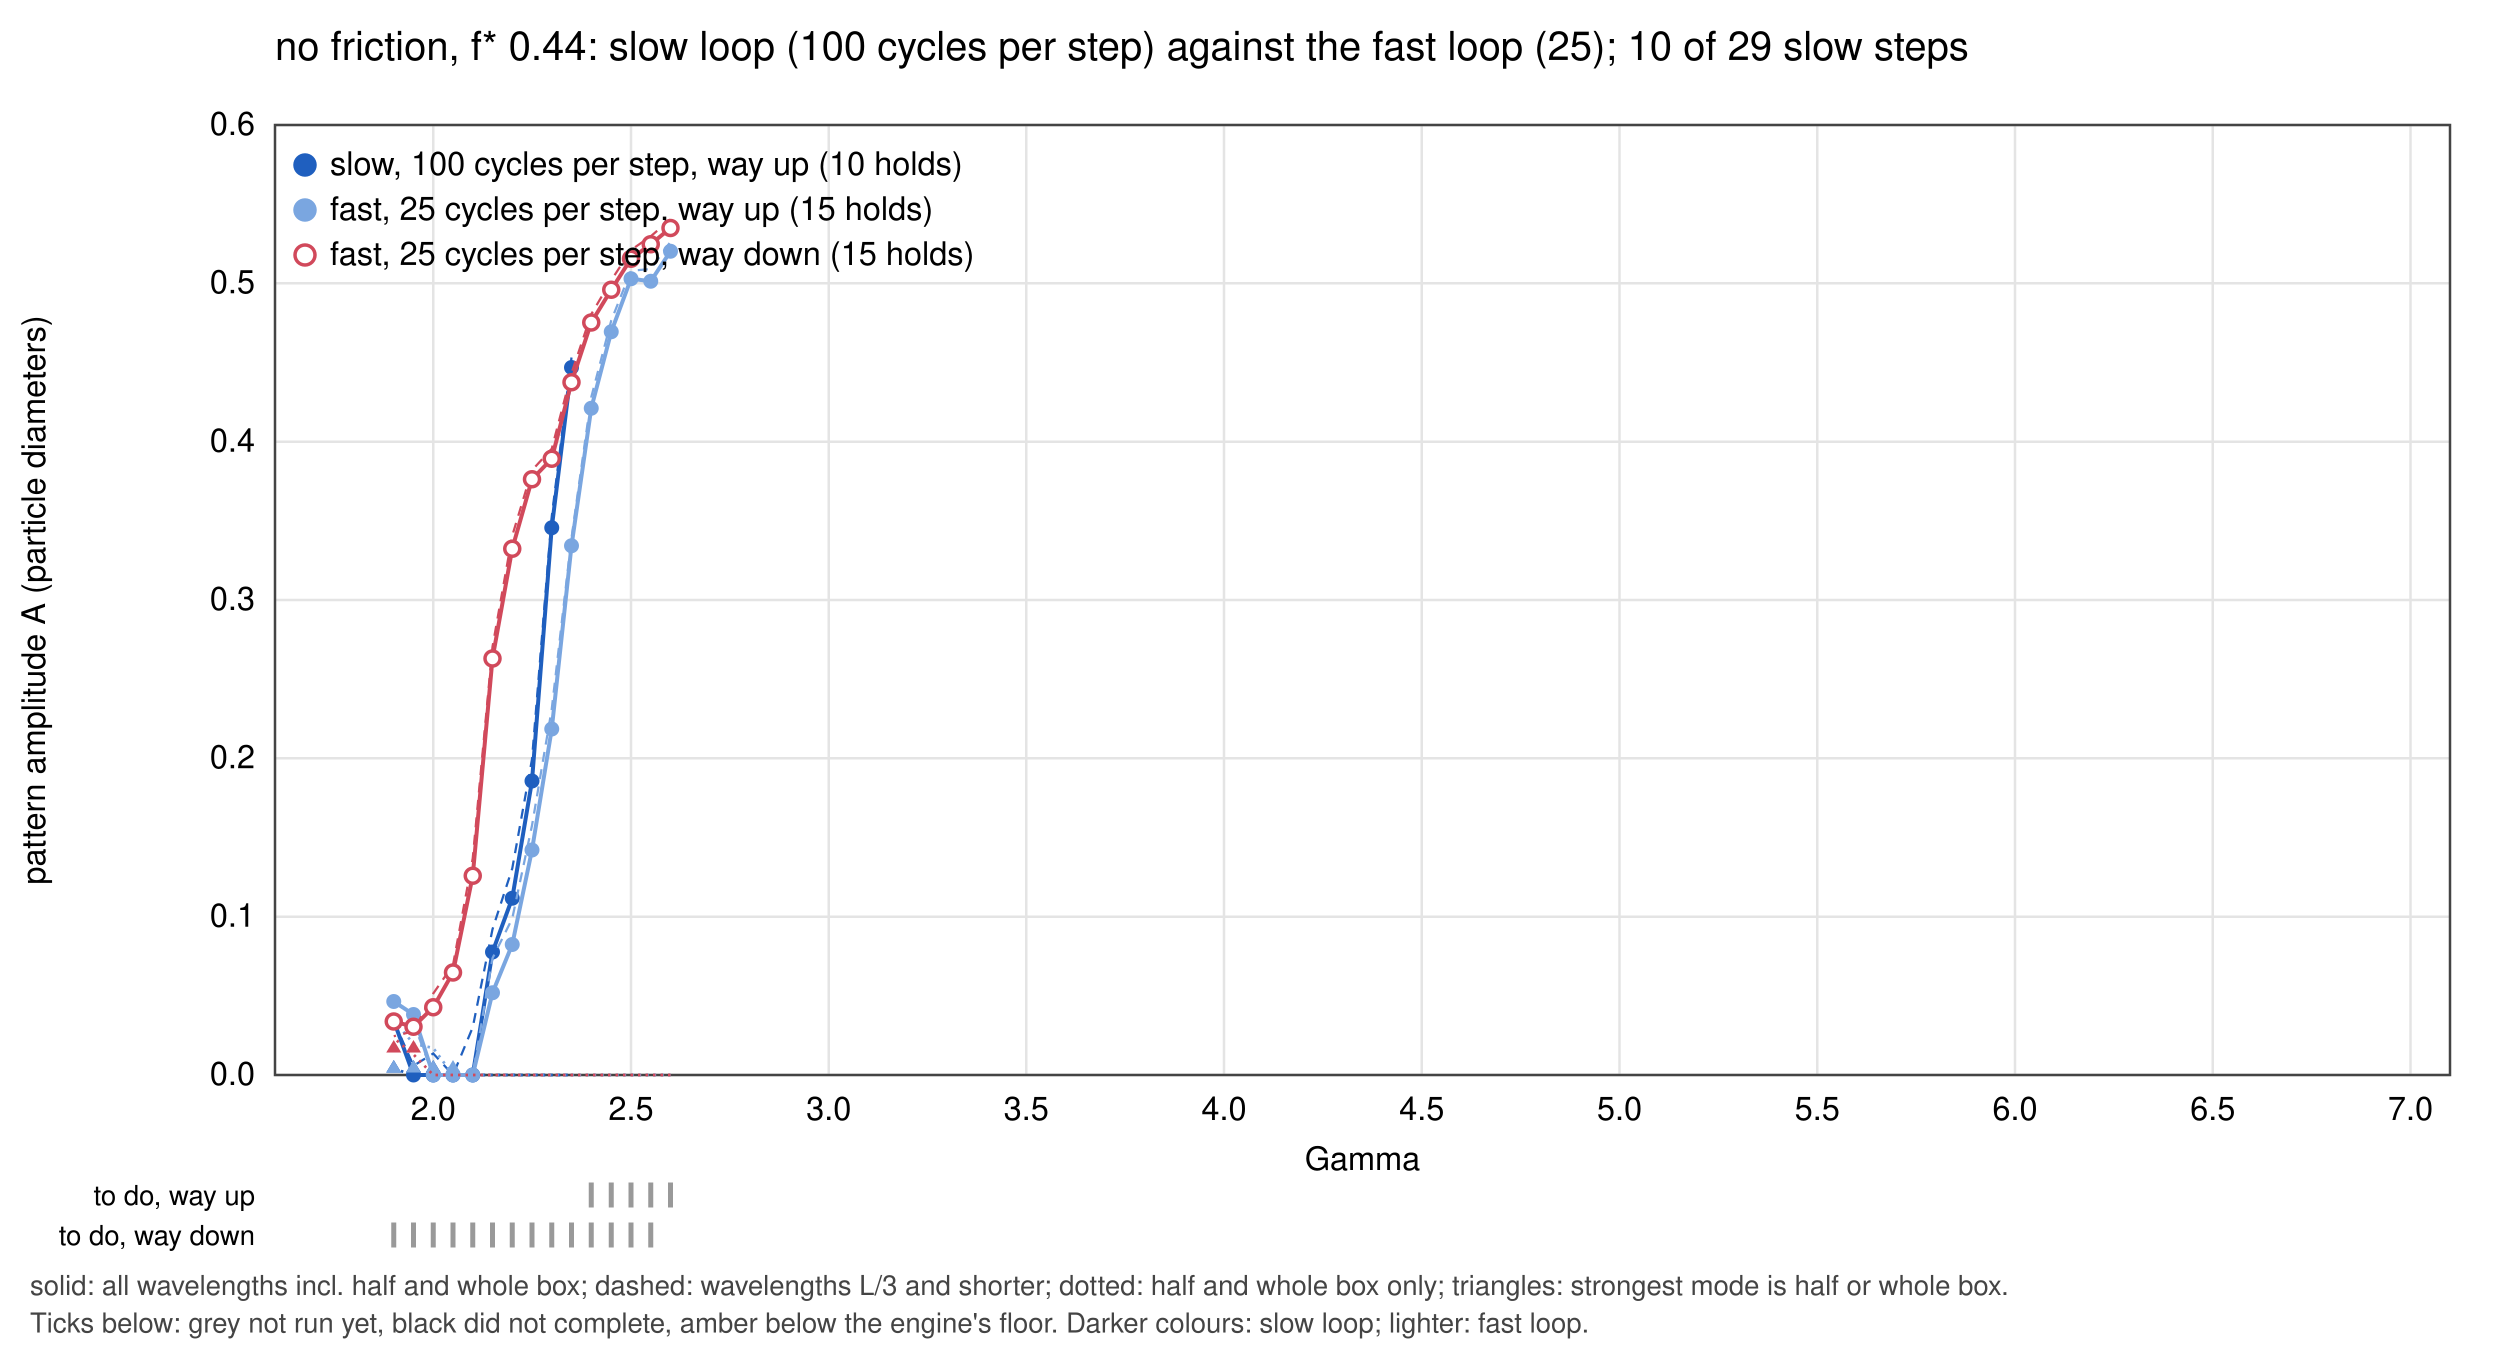
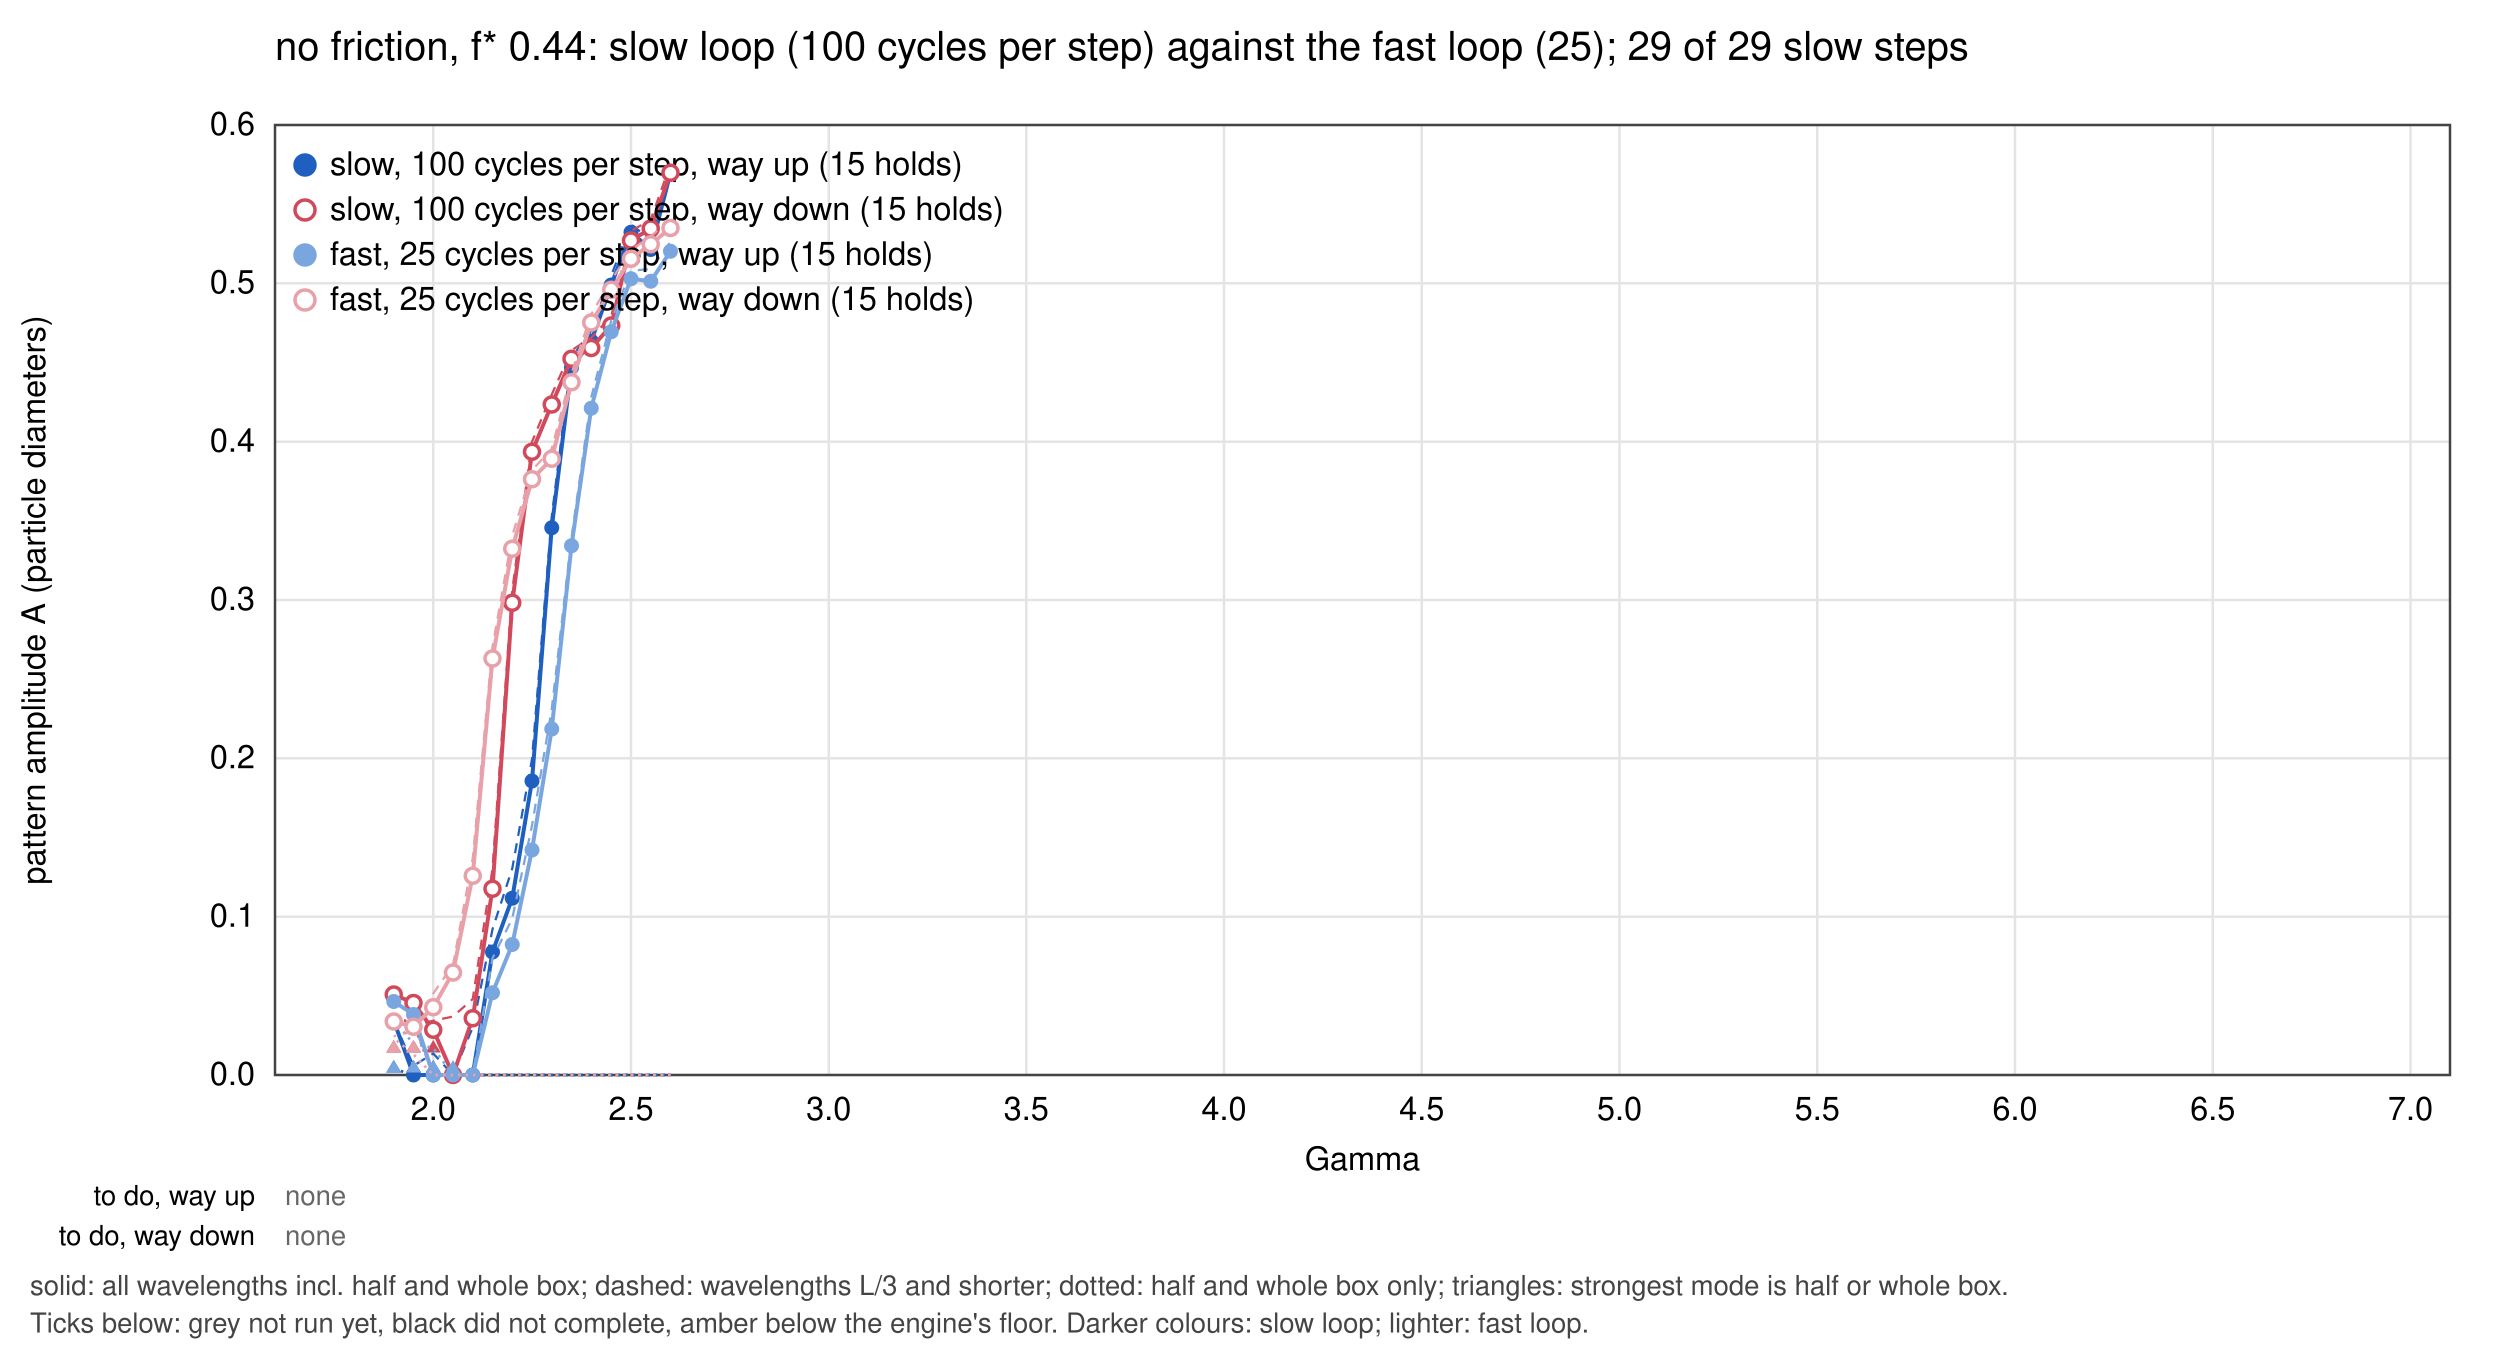
<svg xmlns="http://www.w3.org/2000/svg" width="1000" height="540" viewBox="0 0 1000 540" font-family="Helvetica, Arial, sans-serif" font-size="13">
  <rect width="1000" height="540" fill="white" />
-   <text x="110" y="24" font-size="16">no friction, f* 0.44: slow loop (100 cycles per step) against the fast loop (25); 10 of 29 slow steps</text>
+   <text x="110" y="24" font-size="16">no friction, f* 0.44: slow loop (100 cycles per step) against the fast loop (25); 29 of 29 slow steps</text>
  <line x1="110" x2="980" y1="430.0" y2="430.0" stroke="#e4e4e4" />
  <text x="102" y="434.0" text-anchor="end">0.0</text>
  <line x1="110" x2="980" y1="366.7" y2="366.7" stroke="#e4e4e4" />
  <text x="102" y="370.7" text-anchor="end">0.1</text>
  <line x1="110" x2="980" y1="303.3" y2="303.3" stroke="#e4e4e4" />
  <text x="102" y="307.3" text-anchor="end">0.2</text>
  <line x1="110" x2="980" y1="240.0" y2="240.0" stroke="#e4e4e4" />
  <text x="102" y="244.0" text-anchor="end">0.3</text>
  <line x1="110" x2="980" y1="176.7" y2="176.7" stroke="#e4e4e4" />
  <text x="102" y="180.7" text-anchor="end">0.4</text>
  <line x1="110" x2="980" y1="113.3" y2="113.3" stroke="#e4e4e4" />
  <text x="102" y="117.3" text-anchor="end">0.5</text>
  <line x1="110" x2="980" y1="50.0" y2="50.0" stroke="#e4e4e4" />
  <text x="102" y="54.0" text-anchor="end">0.6</text>
  <line x1="173.3" x2="173.3" y1="50" y2="430" stroke="#e4e4e4" />
  <text x="173.3" y="448" text-anchor="middle">2.0</text>
  <line x1="252.4" x2="252.4" y1="50" y2="430" stroke="#e4e4e4" />
  <text x="252.4" y="448" text-anchor="middle">2.5</text>
  <line x1="331.5" x2="331.5" y1="50" y2="430" stroke="#e4e4e4" />
  <text x="331.5" y="448" text-anchor="middle">3.0</text>
  <line x1="410.5" x2="410.5" y1="50" y2="430" stroke="#e4e4e4" />
  <text x="410.5" y="448" text-anchor="middle">3.5</text>
  <line x1="489.6" x2="489.6" y1="50" y2="430" stroke="#e4e4e4" />
  <text x="489.6" y="448" text-anchor="middle">4.0</text>
  <line x1="568.7" x2="568.7" y1="50" y2="430" stroke="#e4e4e4" />
  <text x="568.7" y="448" text-anchor="middle">4.5</text>
  <line x1="647.8" x2="647.8" y1="50" y2="430" stroke="#e4e4e4" />
  <text x="647.8" y="448" text-anchor="middle">5.0</text>
  <line x1="726.9" x2="726.9" y1="50" y2="430" stroke="#e4e4e4" />
  <text x="726.9" y="448" text-anchor="middle">5.5</text>
  <line x1="806.0" x2="806.0" y1="50" y2="430" stroke="#e4e4e4" />
  <text x="806.0" y="448" text-anchor="middle">6.0</text>
  <line x1="885.1" x2="885.1" y1="50" y2="430" stroke="#e4e4e4" />
  <text x="885.1" y="448" text-anchor="middle">6.5</text>
  <line x1="964.2" x2="964.2" y1="50" y2="430" stroke="#e4e4e4" />
  <text x="964.2" y="448" text-anchor="middle">7.0</text>
  <rect x="110" y="50" width="870" height="380" fill="none" stroke="#444" />
  <text x="545.0" y="468" text-anchor="middle">Gamma</text>
  <text transform="translate(18 240.0) rotate(-90)" text-anchor="middle">pattern amplitude A (particle diameters)</text>
-   <polyline fill="none" stroke="#1f5fbf" stroke-width="1.6" points="157.5,408.3 165.4,430.0 173.3,430.0 181.2,430.0 189.1,430.0 197.0,380.8 204.9,359.3 212.8,312.4 220.7,211.1 228.6,147.0" />
-   <polyline fill="none" stroke="#1f5fbf" stroke-width="0.9" stroke-dasharray="4 3" points="157.5,408.4 165.4,426.3 173.3,421.4 181.2,430.0 189.1,410.9 197.0,371.7 204.9,347.4 212.8,303.7 220.7,206.6 228.6,143.0" />
-   <polyline fill="none" stroke="#1f5fbf" stroke-width="1.1" stroke-dasharray="1 2" points="157.5,427.5 165.4,430.0 173.3,430.0 181.2,430.0 189.1,430.0 197.0,430.0 204.9,430.0 212.8,430.0 220.7,430.0 228.6,430.0" />
+   <polyline fill="none" stroke="#1f5fbf" stroke-width="1.6" points="157.5,408.3 165.4,430.0 173.3,430.0 181.2,430.0 189.1,430.0 197.0,380.8 204.9,359.3 212.8,312.4 220.7,211.1 228.6,147.0 236.5,136.4 244.5,114.0 252.4,92.9 260.3,99.8 268.2,69.1" />
+   <polyline fill="none" stroke="#1f5fbf" stroke-width="0.9" stroke-dasharray="4 3" points="157.5,408.4 165.4,426.3 173.3,421.4 181.2,430.0 189.1,410.9 197.0,371.7 204.9,347.4 212.8,303.7 220.7,206.6 228.6,143.0 236.5,132.3 244.5,110.2 252.4,89.7 260.3,96.0 268.2,65.6" />
+   <polyline fill="none" stroke="#1f5fbf" stroke-width="1.1" stroke-dasharray="1 2" points="157.5,427.5 165.4,430.0 173.3,430.0 181.2,430.0 189.1,430.0 197.0,430.0 204.9,430.0 212.8,430.0 220.7,430.0 228.6,430.0 236.5,430.0 244.5,430.0 252.4,430.0 260.3,430.0 268.2,430.0" />
  <circle cx="157.5" cy="408.3" r="3" fill="#1f5fbf" />
  <path d="M157.5 424.0 l-3 5 h6 z" fill="#1f5fbf" />
  <circle cx="165.4" cy="430.0" r="3" fill="#1f5fbf" />
  <path d="M165.4 424.0 l-3 5 h6 z" fill="#1f5fbf" />
  <circle cx="173.3" cy="430.0" r="3" fill="#1f5fbf" />
  <path d="M173.3 424.0 l-3 5 h6 z" fill="#1f5fbf" />
  <circle cx="181.2" cy="430.0" r="3" fill="#1f5fbf" />
  <circle cx="189.1" cy="430.0" r="3" fill="#1f5fbf" />
  <circle cx="197.0" cy="380.8" r="3" fill="#1f5fbf" />
  <circle cx="204.9" cy="359.3" r="3" fill="#1f5fbf" />
  <circle cx="212.8" cy="312.4" r="3" fill="#1f5fbf" />
  <circle cx="220.7" cy="211.1" r="3" fill="#1f5fbf" />
  <circle cx="228.6" cy="147.0" r="3" fill="#1f5fbf" />
+   <circle cx="236.5" cy="136.4" r="3" fill="#1f5fbf" />
+   <circle cx="244.5" cy="114.0" r="3" fill="#1f5fbf" />
+   <circle cx="252.4" cy="92.9" r="3" fill="#1f5fbf" />
+   <circle cx="260.3" cy="99.8" r="3" fill="#1f5fbf" />
+   <circle cx="268.2" cy="69.1" r="3" fill="#1f5fbf" />
  <circle cx="122" cy="66" r="4" fill="#1f5fbf" stroke="#1f5fbf" stroke-width="1.4" />
-   <text x="132" y="70">slow, 100 cycles per step, way up (10 holds)</text>
+   <text x="132" y="70">slow, 100 cycles per step, way up (15 holds)</text>
+   <polyline fill="none" stroke="#d1495b" stroke-width="1.6" points="268.2,69.1 260.3,91.4 252.4,96.2 244.5,130.2 236.5,139.2 228.6,143.5 220.7,161.8 212.8,180.7 204.9,241.1 197.0,355.5 189.1,407.3 181.2,430.0 173.3,411.9 165.4,401.2 157.5,397.8" />
+   <polyline fill="none" stroke="#d1495b" stroke-width="0.9" stroke-dasharray="4 3" points="268.2,65.6 260.3,87.9 252.4,92.4 244.5,126.5 236.5,135.1 228.6,140.1 220.7,157.8 212.8,176.7 204.9,236.1 197.0,347.5 189.1,399.6 181.2,406.6 173.3,408.3 165.4,410.1 157.5,407.6" />
+   <polyline fill="none" stroke="#d1495b" stroke-width="1.1" stroke-dasharray="1 2" points="268.2,430.0 260.3,430.0 252.4,430.0 244.5,430.0 236.5,430.0 228.6,430.0 220.7,430.0 212.8,430.0 204.9,430.0 197.0,430.0 189.1,430.0 181.2,430.0 173.3,430.0 165.4,409.4 157.5,406.8" />
+   <circle cx="268.2" cy="69.1" r="3" fill="white" stroke="#d1495b" stroke-width="1.4" />
+   <circle cx="260.3" cy="91.4" r="3" fill="white" stroke="#d1495b" stroke-width="1.4" />
+   <circle cx="252.4" cy="96.2" r="3" fill="white" stroke="#d1495b" stroke-width="1.4" />
+   <circle cx="244.5" cy="130.2" r="3" fill="white" stroke="#d1495b" stroke-width="1.4" />
+   <circle cx="236.5" cy="139.2" r="3" fill="white" stroke="#d1495b" stroke-width="1.4" />
+   <circle cx="228.6" cy="143.5" r="3" fill="white" stroke="#d1495b" stroke-width="1.4" />
+   <circle cx="220.7" cy="161.8" r="3" fill="white" stroke="#d1495b" stroke-width="1.4" />
+   <circle cx="212.8" cy="180.7" r="3" fill="white" stroke="#d1495b" stroke-width="1.4" />
+   <circle cx="204.9" cy="241.1" r="3" fill="white" stroke="#d1495b" stroke-width="1.4" />
+   <circle cx="197.0" cy="355.5" r="3" fill="white" stroke="#d1495b" stroke-width="1.4" />
+   <circle cx="189.1" cy="407.3" r="3" fill="white" stroke="#d1495b" stroke-width="1.4" />
+   <circle cx="181.2" cy="430.0" r="3" fill="white" stroke="#d1495b" stroke-width="1.4" />
+   <circle cx="173.3" cy="411.9" r="3" fill="white" stroke="#d1495b" stroke-width="1.4" />
+   <path d="M173.3 416.0 l-3 5 h6 z" fill="#d1495b" />
+   <circle cx="165.4" cy="401.2" r="3" fill="white" stroke="#d1495b" stroke-width="1.4" />
+   <path d="M165.4 416.0 l-3 5 h6 z" fill="#d1495b" />
+   <circle cx="157.5" cy="397.8" r="3" fill="white" stroke="#d1495b" stroke-width="1.4" />
+   <path d="M157.5 416.0 l-3 5 h6 z" fill="#d1495b" />
+   <circle cx="122" cy="84" r="4" fill="white" stroke="#d1495b" stroke-width="1.4" />
+   <text x="132" y="88">slow, 100 cycles per step, way down (15 holds)</text>
  <polyline fill="none" stroke="#7aa6e0" stroke-width="1.6" points="157.5,400.6 165.4,405.8 173.3,430.0 181.2,430.0 189.1,430.0 197.0,397.1 204.9,377.8 212.8,340.0 220.7,291.6 228.6,218.3 236.5,163.3 244.5,132.7 252.4,111.5 260.3,112.5 268.2,100.5" />
  <polyline fill="none" stroke="#7aa6e0" stroke-width="0.9" stroke-dasharray="4 3" points="157.5,410.2 165.4,409.2 173.3,430.0 181.2,430.0 189.1,430.0 197.0,383.3 204.9,367.4 212.8,330.2 220.7,283.6 228.6,215.2 236.5,158.9 244.5,128.2 252.4,108.3 260.3,107.6 268.2,96.7" />
  <polyline fill="none" stroke="#7aa6e0" stroke-width="1.1" stroke-dasharray="1 2" points="157.5,408.1 165.4,417.5 173.3,419.2 181.2,430.0 189.1,430.0 197.0,430.0 204.9,430.0 212.8,430.0 220.7,430.0 228.6,430.0 236.5,430.0 244.5,430.0 252.4,430.0 260.3,430.0 268.2,430.0" />
  <circle cx="157.5" cy="400.6" r="3" fill="#7aa6e0" />
  <path d="M157.5 424.0 l-3 5 h6 z" fill="#7aa6e0" />
  <circle cx="165.4" cy="405.8" r="3" fill="#7aa6e0" />
  <path d="M165.4 424.0 l-3 5 h6 z" fill="#7aa6e0" />
  <circle cx="173.3" cy="430.0" r="3" fill="#7aa6e0" />
  <path d="M173.3 424.0 l-3 5 h6 z" fill="#7aa6e0" />
  <circle cx="181.2" cy="430.0" r="3" fill="#7aa6e0" />
  <path d="M181.2 424.0 l-3 5 h6 z" fill="#7aa6e0" />
  <circle cx="189.1" cy="430.0" r="3" fill="#7aa6e0" />
  <circle cx="197.0" cy="397.1" r="3" fill="#7aa6e0" />
  <circle cx="204.9" cy="377.8" r="3" fill="#7aa6e0" />
  <circle cx="212.8" cy="340.0" r="3" fill="#7aa6e0" />
  <circle cx="220.7" cy="291.6" r="3" fill="#7aa6e0" />
  <circle cx="228.6" cy="218.3" r="3" fill="#7aa6e0" />
  <circle cx="236.5" cy="163.3" r="3" fill="#7aa6e0" />
  <circle cx="244.5" cy="132.7" r="3" fill="#7aa6e0" />
  <circle cx="252.4" cy="111.5" r="3" fill="#7aa6e0" />
  <circle cx="260.3" cy="112.5" r="3" fill="#7aa6e0" />
  <circle cx="268.2" cy="100.5" r="3" fill="#7aa6e0" />
-   <circle cx="122" cy="84" r="4" fill="#7aa6e0" stroke="#7aa6e0" stroke-width="1.4" />
-   <text x="132" y="88">fast, 25 cycles per step, way up (15 holds)</text>
-   <polyline fill="none" stroke="#d1495b" stroke-width="1.6" points="268.2,91.2 260.3,97.7 252.4,103.5 244.5,115.9 236.5,129.0 228.6,152.9 220.7,183.5 212.8,191.7 204.9,219.5 197.0,263.4 189.1,350.3 181.2,389.0 173.3,402.9 165.4,410.7 157.5,408.6" />
-   <polyline fill="none" stroke="#d1495b" stroke-width="0.9" stroke-dasharray="4 3" points="268.2,87.8 260.3,94.5 252.4,100.0 244.5,112.1 236.5,125.7 228.6,149.3 220.7,179.5 212.8,188.1 204.9,214.3 197.0,258.7 189.1,343.3 181.2,386.0 173.3,397.4 165.4,412.5 157.5,414.5" />
-   <polyline fill="none" stroke="#d1495b" stroke-width="1.1" stroke-dasharray="1 2" points="268.2,430.0 260.3,430.0 252.4,430.0 244.5,430.0 236.5,430.0 228.6,430.0 220.7,430.0 212.8,430.0 204.9,430.0 197.0,430.0 189.1,430.0 181.2,430.0 173.3,430.0 165.4,421.8 157.5,415.2" />
-   <circle cx="268.2" cy="91.2" r="3" fill="white" stroke="#d1495b" stroke-width="1.4" />
-   <circle cx="260.3" cy="97.7" r="3" fill="white" stroke="#d1495b" stroke-width="1.4" />
-   <circle cx="252.4" cy="103.5" r="3" fill="white" stroke="#d1495b" stroke-width="1.4" />
-   <circle cx="244.5" cy="115.9" r="3" fill="white" stroke="#d1495b" stroke-width="1.4" />
-   <circle cx="236.5" cy="129.0" r="3" fill="white" stroke="#d1495b" stroke-width="1.4" />
-   <circle cx="228.6" cy="152.9" r="3" fill="white" stroke="#d1495b" stroke-width="1.4" />
-   <circle cx="220.7" cy="183.5" r="3" fill="white" stroke="#d1495b" stroke-width="1.4" />
-   <circle cx="212.8" cy="191.7" r="3" fill="white" stroke="#d1495b" stroke-width="1.4" />
-   <circle cx="204.9" cy="219.5" r="3" fill="white" stroke="#d1495b" stroke-width="1.4" />
-   <circle cx="197.0" cy="263.4" r="3" fill="white" stroke="#d1495b" stroke-width="1.4" />
-   <circle cx="189.1" cy="350.3" r="3" fill="white" stroke="#d1495b" stroke-width="1.4" />
-   <circle cx="181.2" cy="389.0" r="3" fill="white" stroke="#d1495b" stroke-width="1.4" />
-   <circle cx="173.3" cy="402.9" r="3" fill="white" stroke="#d1495b" stroke-width="1.4" />
-   <circle cx="165.4" cy="410.7" r="3" fill="white" stroke="#d1495b" stroke-width="1.4" />
-   <path d="M165.4 416.0 l-3 5 h6 z" fill="#d1495b" />
-   <circle cx="157.5" cy="408.6" r="3" fill="white" stroke="#d1495b" stroke-width="1.4" />
-   <path d="M157.5 416.0 l-3 5 h6 z" fill="#d1495b" />
-   <circle cx="122" cy="102" r="4" fill="white" stroke="#d1495b" stroke-width="1.4" />
-   <text x="132" y="106">fast, 25 cycles per step, way down (15 holds)</text>
-   <line x1="236.5" x2="236.5" y1="473" y2="483" stroke="#999" stroke-width="2" />
-   <line x1="244.5" x2="244.5" y1="473" y2="483" stroke="#999" stroke-width="2" />
-   <line x1="252.4" x2="252.4" y1="473" y2="483" stroke="#999" stroke-width="2" />
-   <line x1="260.3" x2="260.3" y1="473" y2="483" stroke="#999" stroke-width="2" />
-   <line x1="268.2" x2="268.2" y1="473" y2="483" stroke="#999" stroke-width="2" />
-   <line x1="260.3" x2="260.3" y1="489" y2="499" stroke="#999" stroke-width="2" />
-   <line x1="252.4" x2="252.4" y1="489" y2="499" stroke="#999" stroke-width="2" />
-   <line x1="244.5" x2="244.5" y1="489" y2="499" stroke="#999" stroke-width="2" />
-   <line x1="236.5" x2="236.5" y1="489" y2="499" stroke="#999" stroke-width="2" />
-   <line x1="228.6" x2="228.6" y1="489" y2="499" stroke="#999" stroke-width="2" />
-   <line x1="220.7" x2="220.7" y1="489" y2="499" stroke="#999" stroke-width="2" />
-   <line x1="212.8" x2="212.8" y1="489" y2="499" stroke="#999" stroke-width="2" />
-   <line x1="204.9" x2="204.9" y1="489" y2="499" stroke="#999" stroke-width="2" />
-   <line x1="197.0" x2="197.0" y1="489" y2="499" stroke="#999" stroke-width="2" />
-   <line x1="189.1" x2="189.1" y1="489" y2="499" stroke="#999" stroke-width="2" />
-   <line x1="181.2" x2="181.2" y1="489" y2="499" stroke="#999" stroke-width="2" />
-   <line x1="173.3" x2="173.3" y1="489" y2="499" stroke="#999" stroke-width="2" />
-   <line x1="165.4" x2="165.4" y1="489" y2="499" stroke="#999" stroke-width="2" />
-   <line x1="157.5" x2="157.5" y1="489" y2="499" stroke="#999" stroke-width="2" />
+   <circle cx="122" cy="102" r="4" fill="#7aa6e0" stroke="#7aa6e0" stroke-width="1.4" />
+   <text x="132" y="106">fast, 25 cycles per step, way up (15 holds)</text>
+   <polyline fill="none" stroke="#e8a0a9" stroke-width="1.6" points="268.2,91.2 260.3,97.7 252.4,103.5 244.5,115.9 236.5,129.0 228.6,152.9 220.7,183.5 212.8,191.7 204.9,219.5 197.0,263.4 189.1,350.3 181.2,389.0 173.3,402.9 165.4,410.7 157.5,408.6" />
+   <polyline fill="none" stroke="#e8a0a9" stroke-width="0.9" stroke-dasharray="4 3" points="268.2,87.8 260.3,94.5 252.4,100.0 244.5,112.1 236.5,125.7 228.6,149.3 220.7,179.5 212.8,188.1 204.9,214.3 197.0,258.7 189.1,343.3 181.2,386.0 173.3,397.4 165.4,412.5 157.5,414.5" />
+   <polyline fill="none" stroke="#e8a0a9" stroke-width="1.1" stroke-dasharray="1 2" points="268.2,430.0 260.3,430.0 252.4,430.0 244.5,430.0 236.5,430.0 228.6,430.0 220.7,430.0 212.8,430.0 204.9,430.0 197.0,430.0 189.1,430.0 181.2,430.0 173.3,430.0 165.4,421.8 157.5,415.2" />
+   <circle cx="268.2" cy="91.2" r="3" fill="white" stroke="#e8a0a9" stroke-width="1.4" />
+   <circle cx="260.3" cy="97.7" r="3" fill="white" stroke="#e8a0a9" stroke-width="1.4" />
+   <circle cx="252.4" cy="103.5" r="3" fill="white" stroke="#e8a0a9" stroke-width="1.4" />
+   <circle cx="244.5" cy="115.9" r="3" fill="white" stroke="#e8a0a9" stroke-width="1.4" />
+   <circle cx="236.5" cy="129.0" r="3" fill="white" stroke="#e8a0a9" stroke-width="1.4" />
+   <circle cx="228.6" cy="152.9" r="3" fill="white" stroke="#e8a0a9" stroke-width="1.4" />
+   <circle cx="220.7" cy="183.5" r="3" fill="white" stroke="#e8a0a9" stroke-width="1.4" />
+   <circle cx="212.8" cy="191.7" r="3" fill="white" stroke="#e8a0a9" stroke-width="1.4" />
+   <circle cx="204.9" cy="219.5" r="3" fill="white" stroke="#e8a0a9" stroke-width="1.4" />
+   <circle cx="197.0" cy="263.4" r="3" fill="white" stroke="#e8a0a9" stroke-width="1.4" />
+   <circle cx="189.1" cy="350.3" r="3" fill="white" stroke="#e8a0a9" stroke-width="1.4" />
+   <circle cx="181.2" cy="389.0" r="3" fill="white" stroke="#e8a0a9" stroke-width="1.4" />
+   <circle cx="173.3" cy="402.9" r="3" fill="white" stroke="#e8a0a9" stroke-width="1.4" />
+   <circle cx="165.4" cy="410.7" r="3" fill="white" stroke="#e8a0a9" stroke-width="1.4" />
+   <path d="M165.4 416.0 l-3 5 h6 z" fill="#e8a0a9" />
+   <circle cx="157.5" cy="408.6" r="3" fill="white" stroke="#e8a0a9" stroke-width="1.4" />
+   <path d="M157.5 416.0 l-3 5 h6 z" fill="#e8a0a9" />
+   <circle cx="122" cy="120" r="4" fill="white" stroke="#e8a0a9" stroke-width="1.4" />
+   <text x="132" y="124">fast, 25 cycles per step, way down (15 holds)</text>
  <text x="102" y="482" text-anchor="end" font-size="11">to do, way up</text>
+   <text x="114" y="482" font-size="11" fill="#666">none</text>
  <text x="102" y="498" text-anchor="end" font-size="11">to do, way down</text>
+   <text x="114" y="498" font-size="11" fill="#666">none</text>
  <text x="12" y="518" font-size="11" fill="#444">solid: all wavelengths incl. half and whole box; dashed: wavelengths L/3 and shorter; dotted: half and whole box only; triangles: strongest mode is half or whole box.</text>
  <text x="12" y="533" font-size="11" fill="#444">Ticks below: grey not run yet, black did not complete, amber below the engine's floor. Darker colours: slow loop; lighter: fast loop.</text>
</svg>
